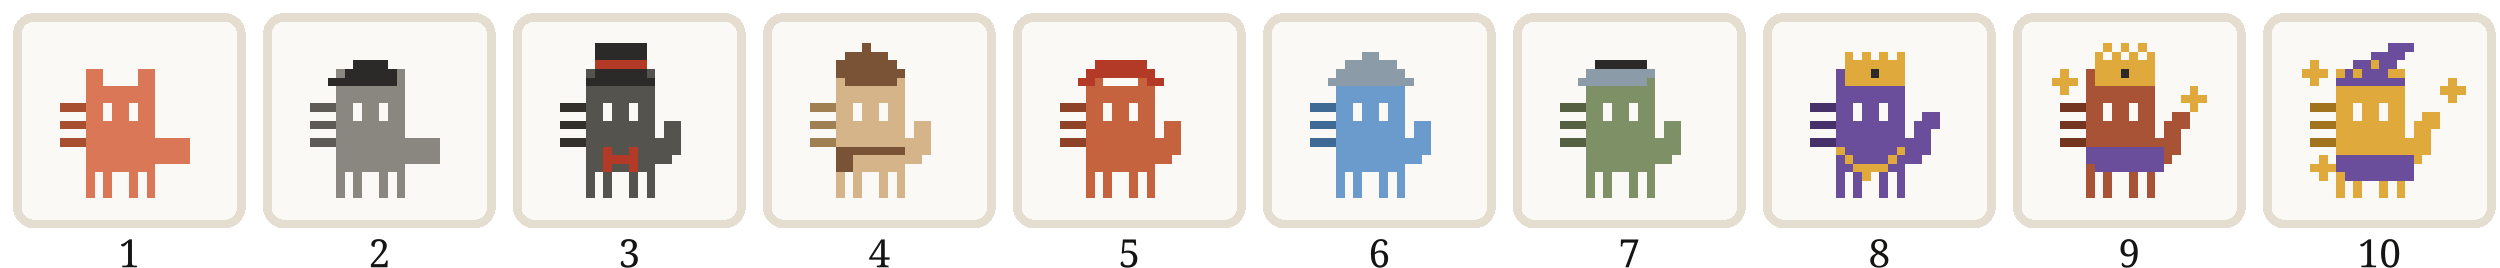
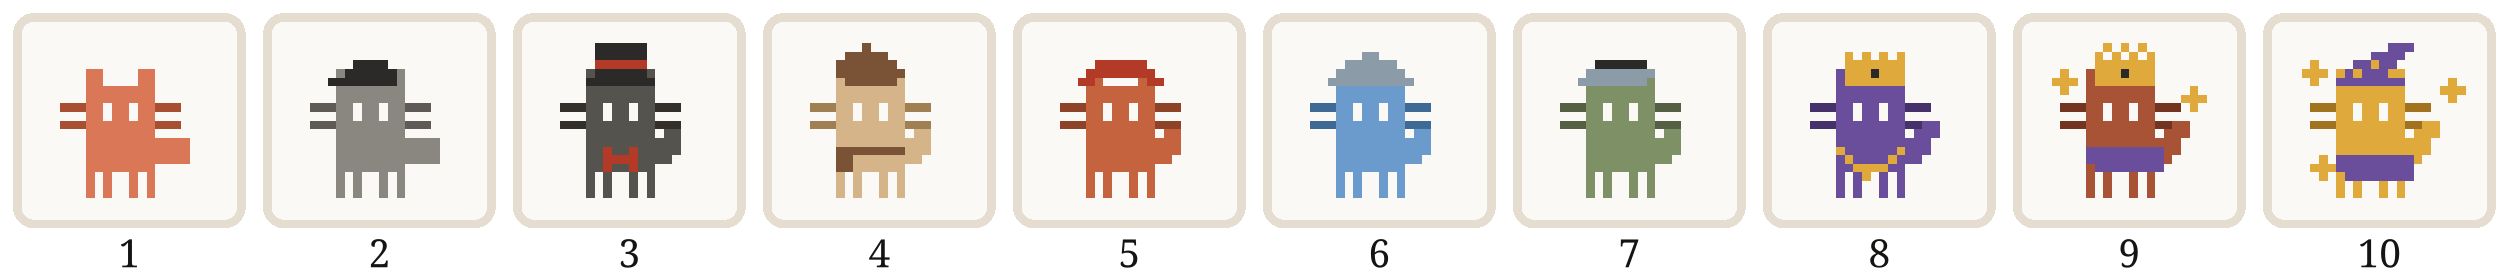
<svg xmlns="http://www.w3.org/2000/svg" viewBox="0 0 290 31" width="1740" height="186" shape-rendering="crispEdges" role="img" aria-label="Десять Claude-котов: Котёнок-стажёр, Кот-читатель, Кот-грепер, Кот-рефакторщик, Кот-дебагер, Кот-архитектор, Кот-ревьюер, Кот-оркестратор, Кот-опус, Квантовый кот">
  <g transform="translate(2 2)">
    <rect width="26" height="24" rx="2" fill="#FAF9F5" stroke="#E5DED0" />
    <g transform="translate(2 2)">
      <rect x="6" y="4" width="2" height="1" fill="#D97757" />
      <rect x="12" y="4" width="2" height="1" fill="#D97757" />
      <rect x="6" y="5" width="2" height="1" fill="#D97757" />
      <rect x="12" y="5" width="2" height="1" fill="#D97757" />
      <rect x="6" y="6" width="8" height="1" fill="#D97757" />
      <rect x="6" y="7" width="8" height="1" fill="#D97757" />
      <rect x="3" y="8" width="3" height="1" fill="#A84F32" />
      <rect x="6" y="8" width="2" height="1" fill="#D97757" />
      <rect x="8" y="8" width="1" height="1" fill="#FAF9F5" />
      <rect x="9" y="8" width="2" height="1" fill="#D97757" />
      <rect x="11" y="8" width="1" height="1" fill="#FAF9F5" />
      <rect x="12" y="8" width="2" height="1" fill="#D97757" />
+       <rect x="14" y="8" width="3" height="1" fill="#A84F32" />
      <rect x="6" y="9" width="2" height="1" fill="#D97757" />
      <rect x="8" y="9" width="1" height="1" fill="#FAF9F5" />
      <rect x="9" y="9" width="2" height="1" fill="#D97757" />
      <rect x="11" y="9" width="1" height="1" fill="#FAF9F5" />
      <rect x="12" y="9" width="2" height="1" fill="#D97757" />
      <rect x="3" y="10" width="3" height="1" fill="#A84F32" />
      <rect x="6" y="10" width="8" height="1" fill="#D97757" />
+       <rect x="14" y="10" width="3" height="1" fill="#A84F32" />
      <rect x="6" y="11" width="8" height="1" fill="#D97757" />
-       <rect x="3" y="12" width="3" height="1" fill="#A84F32" />
      <rect x="6" y="12" width="12" height="1" fill="#D97757" />
      <rect x="6" y="13" width="12" height="1" fill="#D97757" />
      <rect x="6" y="14" width="12" height="1" fill="#D97757" />
      <rect x="6" y="15" width="8" height="1" fill="#D97757" />
      <rect x="6" y="16" width="1" height="1" fill="#D97757" />
      <rect x="8" y="16" width="1" height="1" fill="#D97757" />
      <rect x="11" y="16" width="1" height="1" fill="#D97757" />
      <rect x="13" y="16" width="1" height="1" fill="#D97757" />
      <rect x="6" y="17" width="1" height="1" fill="#D97757" />
      <rect x="8" y="17" width="1" height="1" fill="#D97757" />
      <rect x="11" y="17" width="1" height="1" fill="#D97757" />
      <rect x="13" y="17" width="1" height="1" fill="#D97757" />
      <rect x="6" y="18" width="1" height="1" fill="#D97757" />
      <rect x="8" y="18" width="1" height="1" fill="#D97757" />
      <rect x="11" y="18" width="1" height="1" fill="#D97757" />
      <rect x="13" y="18" width="1" height="1" fill="#D97757" />
    </g>
    <text x="13" y="29" text-anchor="middle" font-family="Georgia, serif" font-size="4.5" fill="#141413">1</text>
  </g>
  <g transform="translate(31 2)">
    <rect width="26" height="24" rx="2" fill="#FAF9F5" stroke="#E5DED0" />
    <g transform="translate(2 2)">
      <rect x="8" y="3" width="4" height="1" fill="#2B2A28" />
      <rect x="6" y="4" width="1" height="1" fill="#8A8781" />
      <rect x="7" y="4" width="6" height="1" fill="#2B2A28" />
      <rect x="13" y="4" width="1" height="1" fill="#8A8781" />
      <rect x="5" y="5" width="8" height="1" fill="#2B2A28" />
      <rect x="13" y="5" width="1" height="1" fill="#8A8781" />
      <rect x="6" y="6" width="8" height="1" fill="#8A8781" />
      <rect x="6" y="7" width="8" height="1" fill="#8A8781" />
      <rect x="3" y="8" width="3" height="1" fill="#5E5B56" />
      <rect x="6" y="8" width="2" height="1" fill="#8A8781" />
      <rect x="8" y="8" width="1" height="1" fill="#FAF9F5" />
      <rect x="9" y="8" width="2" height="1" fill="#8A8781" />
      <rect x="11" y="8" width="1" height="1" fill="#FAF9F5" />
      <rect x="12" y="8" width="2" height="1" fill="#8A8781" />
+       <rect x="14" y="8" width="3" height="1" fill="#5E5B56" />
      <rect x="6" y="9" width="2" height="1" fill="#8A8781" />
      <rect x="8" y="9" width="1" height="1" fill="#FAF9F5" />
      <rect x="9" y="9" width="2" height="1" fill="#8A8781" />
      <rect x="11" y="9" width="1" height="1" fill="#FAF9F5" />
      <rect x="12" y="9" width="2" height="1" fill="#8A8781" />
      <rect x="3" y="10" width="3" height="1" fill="#5E5B56" />
      <rect x="6" y="10" width="8" height="1" fill="#8A8781" />
+       <rect x="14" y="10" width="3" height="1" fill="#5E5B56" />
      <rect x="6" y="11" width="8" height="1" fill="#8A8781" />
-       <rect x="3" y="12" width="3" height="1" fill="#5E5B56" />
      <rect x="6" y="12" width="12" height="1" fill="#8A8781" />
      <rect x="6" y="13" width="12" height="1" fill="#8A8781" />
      <rect x="6" y="14" width="12" height="1" fill="#8A8781" />
      <rect x="6" y="15" width="8" height="1" fill="#8A8781" />
      <rect x="6" y="16" width="1" height="1" fill="#8A8781" />
      <rect x="8" y="16" width="1" height="1" fill="#8A8781" />
      <rect x="11" y="16" width="1" height="1" fill="#8A8781" />
      <rect x="13" y="16" width="1" height="1" fill="#8A8781" />
      <rect x="6" y="17" width="1" height="1" fill="#8A8781" />
      <rect x="8" y="17" width="1" height="1" fill="#8A8781" />
      <rect x="11" y="17" width="1" height="1" fill="#8A8781" />
      <rect x="13" y="17" width="1" height="1" fill="#8A8781" />
      <rect x="6" y="18" width="1" height="1" fill="#8A8781" />
      <rect x="8" y="18" width="1" height="1" fill="#8A8781" />
      <rect x="11" y="18" width="1" height="1" fill="#8A8781" />
      <rect x="13" y="18" width="1" height="1" fill="#8A8781" />
    </g>
    <text x="13" y="29" text-anchor="middle" font-family="Georgia, serif" font-size="4.5" fill="#141413">2</text>
  </g>
  <g transform="translate(60 2)">
    <rect width="26" height="24" rx="2" fill="#FAF9F5" stroke="#E5DED0" />
    <g transform="translate(2 2)">
      <rect x="7" y="1" width="6" height="1" fill="#2B2A28" />
      <rect x="7" y="2" width="6" height="1" fill="#2B2A28" />
      <rect x="7" y="3" width="6" height="1" fill="#B23A26" />
      <rect x="6" y="4" width="1" height="1" fill="#55534E" />
      <rect x="7" y="4" width="6" height="1" fill="#2B2A28" />
      <rect x="13" y="4" width="1" height="1" fill="#55534E" />
      <rect x="6" y="5" width="8" height="1" fill="#2B2A28" />
      <rect x="6" y="6" width="8" height="1" fill="#55534E" />
      <rect x="6" y="7" width="8" height="1" fill="#55534E" />
      <rect x="3" y="8" width="3" height="1" fill="#332F2B" />
      <rect x="6" y="8" width="2" height="1" fill="#55534E" />
      <rect x="8" y="8" width="1" height="1" fill="#FAF9F5" />
      <rect x="9" y="8" width="2" height="1" fill="#55534E" />
      <rect x="11" y="8" width="1" height="1" fill="#FAF9F5" />
      <rect x="12" y="8" width="2" height="1" fill="#55534E" />
+       <rect x="14" y="8" width="3" height="1" fill="#332F2B" />
      <rect x="6" y="9" width="2" height="1" fill="#55534E" />
      <rect x="8" y="9" width="1" height="1" fill="#FAF9F5" />
      <rect x="9" y="9" width="2" height="1" fill="#55534E" />
      <rect x="11" y="9" width="1" height="1" fill="#FAF9F5" />
      <rect x="12" y="9" width="2" height="1" fill="#55534E" />
      <rect x="3" y="10" width="3" height="1" fill="#332F2B" />
      <rect x="6" y="10" width="8" height="1" fill="#55534E" />
-       <rect x="15" y="10" width="2" height="1" fill="#55534E" />
+       <rect x="14" y="10" width="3" height="1" fill="#332F2B" />
      <rect x="6" y="11" width="8" height="1" fill="#55534E" />
      <rect x="15" y="11" width="2" height="1" fill="#55534E" />
-       <rect x="3" y="12" width="3" height="1" fill="#332F2B" />
      <rect x="6" y="12" width="11" height="1" fill="#55534E" />
      <rect x="6" y="13" width="2" height="1" fill="#55534E" />
      <rect x="8" y="13" width="1" height="1" fill="#B23A26" />
      <rect x="9" y="13" width="2" height="1" fill="#55534E" />
      <rect x="11" y="13" width="1" height="1" fill="#B23A26" />
      <rect x="12" y="13" width="5" height="1" fill="#55534E" />
      <rect x="6" y="14" width="2" height="1" fill="#55534E" />
      <rect x="8" y="14" width="4" height="1" fill="#B23A26" />
      <rect x="12" y="14" width="4" height="1" fill="#55534E" />
      <rect x="6" y="15" width="2" height="1" fill="#55534E" />
      <rect x="8" y="15" width="1" height="1" fill="#B23A26" />
      <rect x="9" y="15" width="2" height="1" fill="#55534E" />
      <rect x="11" y="15" width="1" height="1" fill="#B23A26" />
      <rect x="12" y="15" width="2" height="1" fill="#55534E" />
      <rect x="6" y="16" width="1" height="1" fill="#55534E" />
      <rect x="8" y="16" width="1" height="1" fill="#55534E" />
      <rect x="11" y="16" width="1" height="1" fill="#55534E" />
      <rect x="13" y="16" width="1" height="1" fill="#55534E" />
      <rect x="6" y="17" width="1" height="1" fill="#55534E" />
      <rect x="8" y="17" width="1" height="1" fill="#55534E" />
      <rect x="11" y="17" width="1" height="1" fill="#55534E" />
      <rect x="13" y="17" width="1" height="1" fill="#55534E" />
      <rect x="6" y="18" width="1" height="1" fill="#55534E" />
      <rect x="8" y="18" width="1" height="1" fill="#55534E" />
      <rect x="11" y="18" width="1" height="1" fill="#55534E" />
      <rect x="13" y="18" width="1" height="1" fill="#55534E" />
    </g>
    <text x="13" y="29" text-anchor="middle" font-family="Georgia, serif" font-size="4.5" fill="#141413">3</text>
  </g>
  <g transform="translate(89 2)">
    <rect width="26" height="24" rx="2" fill="#FAF9F5" stroke="#E5DED0" />
    <g transform="translate(2 2)">
      <rect x="9" y="1" width="1" height="1" fill="#7A5236" />
      <rect x="7" y="2" width="5" height="1" fill="#7A5236" />
      <rect x="6" y="3" width="7" height="1" fill="#7A5236" />
      <rect x="6" y="4" width="8" height="1" fill="#7A5236" />
      <rect x="6" y="5" width="1" height="1" fill="#D6B489" />
      <rect x="7" y="5" width="6" height="1" fill="#7A5236" />
      <rect x="13" y="5" width="1" height="1" fill="#D6B489" />
      <rect x="6" y="6" width="8" height="1" fill="#D6B489" />
      <rect x="6" y="7" width="8" height="1" fill="#D6B489" />
      <rect x="3" y="8" width="3" height="1" fill="#A07F53" />
      <rect x="6" y="8" width="2" height="1" fill="#D6B489" />
      <rect x="8" y="8" width="1" height="1" fill="#FAF9F5" />
      <rect x="9" y="8" width="2" height="1" fill="#D6B489" />
      <rect x="11" y="8" width="1" height="1" fill="#FAF9F5" />
      <rect x="12" y="8" width="2" height="1" fill="#D6B489" />
+       <rect x="14" y="8" width="3" height="1" fill="#A07F53" />
      <rect x="6" y="9" width="2" height="1" fill="#D6B489" />
      <rect x="8" y="9" width="1" height="1" fill="#FAF9F5" />
      <rect x="9" y="9" width="2" height="1" fill="#D6B489" />
      <rect x="11" y="9" width="1" height="1" fill="#FAF9F5" />
      <rect x="12" y="9" width="2" height="1" fill="#D6B489" />
      <rect x="3" y="10" width="3" height="1" fill="#A07F53" />
      <rect x="6" y="10" width="8" height="1" fill="#D6B489" />
-       <rect x="15" y="10" width="2" height="1" fill="#D6B489" />
+       <rect x="14" y="10" width="3" height="1" fill="#A07F53" />
      <rect x="6" y="11" width="8" height="1" fill="#D6B489" />
      <rect x="15" y="11" width="2" height="1" fill="#D6B489" />
-       <rect x="3" y="12" width="3" height="1" fill="#A07F53" />
      <rect x="6" y="12" width="11" height="1" fill="#D6B489" />
      <rect x="6" y="13" width="8" height="1" fill="#7A5236" />
      <rect x="14" y="13" width="3" height="1" fill="#D6B489" />
      <rect x="6" y="14" width="2" height="1" fill="#7A5236" />
      <rect x="8" y="14" width="8" height="1" fill="#D6B489" />
      <rect x="6" y="15" width="2" height="1" fill="#7A5236" />
      <rect x="8" y="15" width="6" height="1" fill="#D6B489" />
      <rect x="6" y="16" width="1" height="1" fill="#D6B489" />
      <rect x="8" y="16" width="1" height="1" fill="#D6B489" />
      <rect x="11" y="16" width="1" height="1" fill="#D6B489" />
      <rect x="13" y="16" width="1" height="1" fill="#D6B489" />
      <rect x="6" y="17" width="1" height="1" fill="#D6B489" />
      <rect x="8" y="17" width="1" height="1" fill="#D6B489" />
      <rect x="11" y="17" width="1" height="1" fill="#D6B489" />
      <rect x="13" y="17" width="1" height="1" fill="#D6B489" />
      <rect x="6" y="18" width="1" height="1" fill="#D6B489" />
      <rect x="8" y="18" width="1" height="1" fill="#D6B489" />
      <rect x="11" y="18" width="1" height="1" fill="#D6B489" />
      <rect x="13" y="18" width="1" height="1" fill="#D6B489" />
    </g>
    <text x="13" y="29" text-anchor="middle" font-family="Georgia, serif" font-size="4.5" fill="#141413">4</text>
  </g>
  <g transform="translate(118 2)">
    <rect width="26" height="24" rx="2" fill="#FAF9F5" stroke="#E5DED0" />
    <g transform="translate(2 2)">
      <rect x="7" y="3" width="6" height="1" fill="#B23A26" />
      <rect x="6" y="4" width="8" height="1" fill="#B23A26" />
      <rect x="5" y="5" width="2" height="1" fill="#B23A26" />
      <rect x="7" y="5" width="1" height="1" fill="#C4633E" />
      <rect x="12" y="5" width="1" height="1" fill="#C4633E" />
      <rect x="13" y="5" width="2" height="1" fill="#B23A26" />
      <rect x="6" y="6" width="8" height="1" fill="#C4633E" />
      <rect x="6" y="7" width="8" height="1" fill="#C4633E" />
      <rect x="3" y="8" width="3" height="1" fill="#8E4227" />
      <rect x="6" y="8" width="2" height="1" fill="#C4633E" />
      <rect x="8" y="8" width="1" height="1" fill="#FAF9F5" />
      <rect x="9" y="8" width="2" height="1" fill="#C4633E" />
      <rect x="11" y="8" width="1" height="1" fill="#FAF9F5" />
      <rect x="12" y="8" width="2" height="1" fill="#C4633E" />
+       <rect x="14" y="8" width="3" height="1" fill="#8E4227" />
      <rect x="6" y="9" width="2" height="1" fill="#C4633E" />
      <rect x="8" y="9" width="1" height="1" fill="#FAF9F5" />
      <rect x="9" y="9" width="2" height="1" fill="#C4633E" />
      <rect x="11" y="9" width="1" height="1" fill="#FAF9F5" />
      <rect x="12" y="9" width="2" height="1" fill="#C4633E" />
      <rect x="3" y="10" width="3" height="1" fill="#8E4227" />
      <rect x="6" y="10" width="8" height="1" fill="#C4633E" />
-       <rect x="15" y="10" width="2" height="1" fill="#C4633E" />
+       <rect x="14" y="10" width="3" height="1" fill="#8E4227" />
      <rect x="6" y="11" width="8" height="1" fill="#C4633E" />
      <rect x="15" y="11" width="2" height="1" fill="#C4633E" />
-       <rect x="3" y="12" width="3" height="1" fill="#8E4227" />
      <rect x="6" y="12" width="11" height="1" fill="#C4633E" />
      <rect x="6" y="13" width="11" height="1" fill="#C4633E" />
      <rect x="6" y="14" width="10" height="1" fill="#C4633E" />
      <rect x="6" y="15" width="8" height="1" fill="#C4633E" />
      <rect x="6" y="16" width="1" height="1" fill="#C4633E" />
      <rect x="8" y="16" width="1" height="1" fill="#C4633E" />
      <rect x="11" y="16" width="1" height="1" fill="#C4633E" />
      <rect x="13" y="16" width="1" height="1" fill="#C4633E" />
      <rect x="6" y="17" width="1" height="1" fill="#C4633E" />
      <rect x="8" y="17" width="1" height="1" fill="#C4633E" />
      <rect x="11" y="17" width="1" height="1" fill="#C4633E" />
      <rect x="13" y="17" width="1" height="1" fill="#C4633E" />
      <rect x="6" y="18" width="1" height="1" fill="#C4633E" />
      <rect x="8" y="18" width="1" height="1" fill="#C4633E" />
      <rect x="11" y="18" width="1" height="1" fill="#C4633E" />
      <rect x="13" y="18" width="1" height="1" fill="#C4633E" />
    </g>
    <text x="13" y="29" text-anchor="middle" font-family="Georgia, serif" font-size="4.5" fill="#141413">5</text>
  </g>
  <g transform="translate(147 2)">
    <rect width="26" height="24" rx="2" fill="#FAF9F5" stroke="#E5DED0" />
    <g transform="translate(2 2)">
      <rect x="9" y="2" width="2" height="1" fill="#8C9BA8" />
      <rect x="7" y="3" width="6" height="1" fill="#8C9BA8" />
      <rect x="6" y="4" width="8" height="1" fill="#8C9BA8" />
      <rect x="5" y="5" width="10" height="1" fill="#8C9BA8" />
      <rect x="6" y="6" width="8" height="1" fill="#6A9BCC" />
      <rect x="6" y="7" width="8" height="1" fill="#6A9BCC" />
      <rect x="3" y="8" width="3" height="1" fill="#3F6A96" />
      <rect x="6" y="8" width="2" height="1" fill="#6A9BCC" />
      <rect x="8" y="8" width="1" height="1" fill="#FAF9F5" />
      <rect x="9" y="8" width="2" height="1" fill="#6A9BCC" />
      <rect x="11" y="8" width="1" height="1" fill="#FAF9F5" />
      <rect x="12" y="8" width="2" height="1" fill="#6A9BCC" />
+       <rect x="14" y="8" width="3" height="1" fill="#3F6A96" />
      <rect x="6" y="9" width="2" height="1" fill="#6A9BCC" />
      <rect x="8" y="9" width="1" height="1" fill="#FAF9F5" />
      <rect x="9" y="9" width="2" height="1" fill="#6A9BCC" />
      <rect x="11" y="9" width="1" height="1" fill="#FAF9F5" />
      <rect x="12" y="9" width="2" height="1" fill="#6A9BCC" />
      <rect x="3" y="10" width="3" height="1" fill="#3F6A96" />
      <rect x="6" y="10" width="8" height="1" fill="#6A9BCC" />
-       <rect x="15" y="10" width="2" height="1" fill="#6A9BCC" />
+       <rect x="14" y="10" width="3" height="1" fill="#3F6A96" />
      <rect x="6" y="11" width="8" height="1" fill="#6A9BCC" />
      <rect x="15" y="11" width="2" height="1" fill="#6A9BCC" />
-       <rect x="3" y="12" width="3" height="1" fill="#3F6A96" />
      <rect x="6" y="12" width="11" height="1" fill="#6A9BCC" />
      <rect x="6" y="13" width="11" height="1" fill="#6A9BCC" />
      <rect x="6" y="14" width="10" height="1" fill="#6A9BCC" />
      <rect x="6" y="15" width="8" height="1" fill="#6A9BCC" />
      <rect x="6" y="16" width="1" height="1" fill="#6A9BCC" />
      <rect x="8" y="16" width="1" height="1" fill="#6A9BCC" />
      <rect x="11" y="16" width="1" height="1" fill="#6A9BCC" />
      <rect x="13" y="16" width="1" height="1" fill="#6A9BCC" />
      <rect x="6" y="17" width="1" height="1" fill="#6A9BCC" />
      <rect x="8" y="17" width="1" height="1" fill="#6A9BCC" />
      <rect x="11" y="17" width="1" height="1" fill="#6A9BCC" />
      <rect x="13" y="17" width="1" height="1" fill="#6A9BCC" />
      <rect x="6" y="18" width="1" height="1" fill="#6A9BCC" />
      <rect x="8" y="18" width="1" height="1" fill="#6A9BCC" />
      <rect x="11" y="18" width="1" height="1" fill="#6A9BCC" />
      <rect x="13" y="18" width="1" height="1" fill="#6A9BCC" />
    </g>
    <text x="13" y="29" text-anchor="middle" font-family="Georgia, serif" font-size="4.5" fill="#141413">6</text>
  </g>
  <g transform="translate(176 2)">
    <rect width="26" height="24" rx="2" fill="#FAF9F5" stroke="#E5DED0" />
    <g transform="translate(2 2)">
      <rect x="7" y="3" width="6" height="1" fill="#2B2A28" />
      <rect x="6" y="4" width="8" height="1" fill="#8C9BA8" />
      <rect x="5" y="5" width="8" height="1" fill="#8C9BA8" />
      <rect x="13" y="5" width="1" height="1" fill="#7E9166" />
      <rect x="6" y="6" width="8" height="1" fill="#7E9166" />
      <rect x="6" y="7" width="8" height="1" fill="#7E9166" />
      <rect x="3" y="8" width="3" height="1" fill="#556042" />
      <rect x="6" y="8" width="2" height="1" fill="#7E9166" />
      <rect x="8" y="8" width="1" height="1" fill="#FAF9F5" />
      <rect x="9" y="8" width="2" height="1" fill="#7E9166" />
      <rect x="11" y="8" width="1" height="1" fill="#FAF9F5" />
      <rect x="12" y="8" width="2" height="1" fill="#7E9166" />
+       <rect x="14" y="8" width="3" height="1" fill="#556042" />
      <rect x="6" y="9" width="2" height="1" fill="#7E9166" />
      <rect x="8" y="9" width="1" height="1" fill="#FAF9F5" />
      <rect x="9" y="9" width="2" height="1" fill="#7E9166" />
      <rect x="11" y="9" width="1" height="1" fill="#FAF9F5" />
      <rect x="12" y="9" width="2" height="1" fill="#7E9166" />
      <rect x="3" y="10" width="3" height="1" fill="#556042" />
      <rect x="6" y="10" width="8" height="1" fill="#7E9166" />
-       <rect x="15" y="10" width="2" height="1" fill="#7E9166" />
+       <rect x="14" y="10" width="3" height="1" fill="#556042" />
      <rect x="6" y="11" width="8" height="1" fill="#7E9166" />
      <rect x="15" y="11" width="2" height="1" fill="#7E9166" />
-       <rect x="3" y="12" width="3" height="1" fill="#556042" />
      <rect x="6" y="12" width="11" height="1" fill="#7E9166" />
      <rect x="6" y="13" width="11" height="1" fill="#7E9166" />
      <rect x="6" y="14" width="10" height="1" fill="#7E9166" />
      <rect x="6" y="15" width="8" height="1" fill="#7E9166" />
      <rect x="6" y="16" width="1" height="1" fill="#7E9166" />
      <rect x="8" y="16" width="1" height="1" fill="#7E9166" />
      <rect x="11" y="16" width="1" height="1" fill="#7E9166" />
      <rect x="13" y="16" width="1" height="1" fill="#7E9166" />
      <rect x="6" y="17" width="1" height="1" fill="#7E9166" />
      <rect x="8" y="17" width="1" height="1" fill="#7E9166" />
      <rect x="11" y="17" width="1" height="1" fill="#7E9166" />
      <rect x="13" y="17" width="1" height="1" fill="#7E9166" />
      <rect x="6" y="18" width="1" height="1" fill="#7E9166" />
      <rect x="8" y="18" width="1" height="1" fill="#7E9166" />
      <rect x="11" y="18" width="1" height="1" fill="#7E9166" />
      <rect x="13" y="18" width="1" height="1" fill="#7E9166" />
    </g>
    <text x="13" y="29" text-anchor="middle" font-family="Georgia, serif" font-size="4.5" fill="#141413">7</text>
  </g>
  <g transform="translate(205 2)">
    <rect width="26" height="24" rx="2" fill="#FAF9F5" stroke="#E5DED0" />
    <g transform="translate(2 2)">
      <rect x="7" y="2" width="1" height="1" fill="#E0A93B" />
      <rect x="9" y="2" width="1" height="1" fill="#E0A93B" />
      <rect x="11" y="2" width="1" height="1" fill="#E0A93B" />
      <rect x="13" y="2" width="1" height="1" fill="#E0A93B" />
      <rect x="7" y="3" width="7" height="1" fill="#E0A93B" />
      <rect x="6" y="4" width="1" height="1" fill="#6B4E9B" />
      <rect x="7" y="4" width="3" height="1" fill="#E0A93B" />
      <rect x="10" y="4" width="1" height="1" fill="#2B2A28" />
      <rect x="11" y="4" width="3" height="1" fill="#E0A93B" />
      <rect x="6" y="5" width="1" height="1" fill="#6B4E9B" />
      <rect x="7" y="5" width="7" height="1" fill="#E0A93B" />
      <rect x="6" y="6" width="8" height="1" fill="#6B4E9B" />
      <rect x="6" y="7" width="8" height="1" fill="#6B4E9B" />
      <rect x="3" y="8" width="3" height="1" fill="#46316B" />
      <rect x="6" y="8" width="2" height="1" fill="#6B4E9B" />
      <rect x="8" y="8" width="1" height="1" fill="#FAF9F5" />
      <rect x="9" y="8" width="2" height="1" fill="#6B4E9B" />
      <rect x="11" y="8" width="1" height="1" fill="#FAF9F5" />
      <rect x="12" y="8" width="2" height="1" fill="#6B4E9B" />
+       <rect x="14" y="8" width="3" height="1" fill="#46316B" />
      <rect x="6" y="9" width="2" height="1" fill="#6B4E9B" />
      <rect x="8" y="9" width="1" height="1" fill="#FAF9F5" />
      <rect x="9" y="9" width="2" height="1" fill="#6B4E9B" />
      <rect x="11" y="9" width="1" height="1" fill="#FAF9F5" />
      <rect x="12" y="9" width="2" height="1" fill="#6B4E9B" />
-       <rect x="16" y="9" width="2" height="1" fill="#6B4E9B" />
      <rect x="3" y="10" width="3" height="1" fill="#46316B" />
      <rect x="6" y="10" width="8" height="1" fill="#6B4E9B" />
-       <rect x="15" y="10" width="3" height="1" fill="#6B4E9B" />
+       <rect x="14" y="10" width="2" height="1" fill="#46316B" />
+       <rect x="16" y="10" width="2" height="1" fill="#6B4E9B" />
      <rect x="6" y="11" width="8" height="1" fill="#6B4E9B" />
-       <rect x="15" y="11" width="2" height="1" fill="#6B4E9B" />
-       <rect x="3" y="12" width="3" height="1" fill="#46316B" />
+       <rect x="15" y="11" width="3" height="1" fill="#6B4E9B" />
      <rect x="6" y="12" width="11" height="1" fill="#6B4E9B" />
      <rect x="6" y="13" width="1" height="1" fill="#E0A93B" />
      <rect x="7" y="13" width="6" height="1" fill="#6B4E9B" />
      <rect x="13" y="13" width="1" height="1" fill="#E0A93B" />
      <rect x="14" y="13" width="3" height="1" fill="#6B4E9B" />
      <rect x="6" y="14" width="1" height="1" fill="#6B4E9B" />
      <rect x="7" y="14" width="1" height="1" fill="#E0A93B" />
      <rect x="8" y="14" width="4" height="1" fill="#6B4E9B" />
      <rect x="12" y="14" width="1" height="1" fill="#E0A93B" />
      <rect x="13" y="14" width="3" height="1" fill="#6B4E9B" />
      <rect x="6" y="15" width="2" height="1" fill="#6B4E9B" />
      <rect x="8" y="15" width="4" height="1" fill="#E0A93B" />
      <rect x="12" y="15" width="2" height="1" fill="#6B4E9B" />
      <rect x="6" y="16" width="1" height="1" fill="#6B4E9B" />
      <rect x="8" y="16" width="1" height="1" fill="#6B4E9B" />
      <rect x="9" y="16" width="1" height="1" fill="#E0A93B" />
      <rect x="11" y="16" width="1" height="1" fill="#6B4E9B" />
      <rect x="13" y="16" width="1" height="1" fill="#6B4E9B" />
      <rect x="6" y="17" width="1" height="1" fill="#6B4E9B" />
      <rect x="8" y="17" width="1" height="1" fill="#6B4E9B" />
      <rect x="11" y="17" width="1" height="1" fill="#6B4E9B" />
      <rect x="13" y="17" width="1" height="1" fill="#6B4E9B" />
      <rect x="6" y="18" width="1" height="1" fill="#6B4E9B" />
      <rect x="8" y="18" width="1" height="1" fill="#6B4E9B" />
      <rect x="11" y="18" width="1" height="1" fill="#6B4E9B" />
      <rect x="13" y="18" width="1" height="1" fill="#6B4E9B" />
    </g>
    <text x="13" y="29" text-anchor="middle" font-family="Georgia, serif" font-size="4.5" fill="#141413">8</text>
  </g>
  <g transform="translate(234 2)">
    <rect width="26" height="24" rx="2" fill="#FAF9F5" stroke="#E5DED0" />
    <g transform="translate(2 2)">
      <rect x="8" y="1" width="1" height="1" fill="#E0A93B" />
      <rect x="10" y="1" width="1" height="1" fill="#E0A93B" />
      <rect x="12" y="1" width="1" height="1" fill="#E0A93B" />
      <rect x="7" y="2" width="1" height="1" fill="#E0A93B" />
      <rect x="9" y="2" width="1" height="1" fill="#E0A93B" />
      <rect x="11" y="2" width="1" height="1" fill="#E0A93B" />
      <rect x="13" y="2" width="1" height="1" fill="#E0A93B" />
      <rect x="7" y="3" width="7" height="1" fill="#E0A93B" />
      <rect x="3" y="4" width="1" height="1" fill="#E0A93B" />
      <rect x="6" y="4" width="1" height="1" fill="#A85236" />
      <rect x="7" y="4" width="3" height="1" fill="#E0A93B" />
      <rect x="10" y="4" width="1" height="1" fill="#2B2A28" />
      <rect x="11" y="4" width="3" height="1" fill="#E0A93B" />
      <rect x="2" y="5" width="3" height="1" fill="#E0A93B" />
      <rect x="6" y="5" width="1" height="1" fill="#A85236" />
      <rect x="7" y="5" width="7" height="1" fill="#E0A93B" />
      <rect x="3" y="6" width="1" height="1" fill="#E0A93B" />
      <rect x="6" y="6" width="8" height="1" fill="#A85236" />
      <rect x="18" y="6" width="1" height="1" fill="#E0A93B" />
      <rect x="6" y="7" width="8" height="1" fill="#A85236" />
      <rect x="17" y="7" width="3" height="1" fill="#E0A93B" />
      <rect x="3" y="8" width="3" height="1" fill="#743520" />
      <rect x="6" y="8" width="2" height="1" fill="#A85236" />
      <rect x="8" y="8" width="1" height="1" fill="#FAF9F5" />
      <rect x="9" y="8" width="2" height="1" fill="#A85236" />
      <rect x="11" y="8" width="1" height="1" fill="#FAF9F5" />
      <rect x="12" y="8" width="2" height="1" fill="#A85236" />
+       <rect x="14" y="8" width="3" height="1" fill="#743520" />
      <rect x="18" y="8" width="1" height="1" fill="#E0A93B" />
      <rect x="6" y="9" width="2" height="1" fill="#A85236" />
      <rect x="8" y="9" width="1" height="1" fill="#FAF9F5" />
      <rect x="9" y="9" width="2" height="1" fill="#A85236" />
      <rect x="11" y="9" width="1" height="1" fill="#FAF9F5" />
      <rect x="12" y="9" width="2" height="1" fill="#A85236" />
-       <rect x="16" y="9" width="2" height="1" fill="#A85236" />
      <rect x="3" y="10" width="3" height="1" fill="#743520" />
      <rect x="6" y="10" width="8" height="1" fill="#A85236" />
-       <rect x="15" y="10" width="3" height="1" fill="#A85236" />
+       <rect x="14" y="10" width="2" height="1" fill="#743520" />
+       <rect x="16" y="10" width="2" height="1" fill="#A85236" />
      <rect x="6" y="11" width="8" height="1" fill="#A85236" />
-       <rect x="15" y="11" width="2" height="1" fill="#A85236" />
-       <rect x="3" y="12" width="3" height="1" fill="#743520" />
+       <rect x="15" y="11" width="3" height="1" fill="#A85236" />
      <rect x="6" y="12" width="11" height="1" fill="#A85236" />
      <rect x="6" y="13" width="9" height="1" fill="#6B4E9B" />
      <rect x="15" y="13" width="2" height="1" fill="#A85236" />
      <rect x="6" y="14" width="9" height="1" fill="#6B4E9B" />
      <rect x="15" y="14" width="1" height="1" fill="#A85236" />
      <rect x="6" y="15" width="1" height="1" fill="#A85236" />
      <rect x="7" y="15" width="8" height="1" fill="#6B4E9B" />
      <rect x="6" y="16" width="1" height="1" fill="#A85236" />
      <rect x="8" y="16" width="1" height="1" fill="#A85236" />
      <rect x="11" y="16" width="1" height="1" fill="#A85236" />
      <rect x="13" y="16" width="1" height="1" fill="#A85236" />
      <rect x="6" y="17" width="1" height="1" fill="#A85236" />
      <rect x="8" y="17" width="1" height="1" fill="#A85236" />
      <rect x="11" y="17" width="1" height="1" fill="#A85236" />
      <rect x="13" y="17" width="1" height="1" fill="#A85236" />
      <rect x="6" y="18" width="1" height="1" fill="#A85236" />
      <rect x="8" y="18" width="1" height="1" fill="#A85236" />
      <rect x="11" y="18" width="1" height="1" fill="#A85236" />
      <rect x="13" y="18" width="1" height="1" fill="#A85236" />
    </g>
    <text x="13" y="29" text-anchor="middle" font-family="Georgia, serif" font-size="4.5" fill="#141413">9</text>
  </g>
  <g transform="translate(263 2)">
    <rect width="26" height="24" rx="2" fill="#FAF9F5" stroke="#E5DED0" />
    <g transform="translate(2 2)">
      <rect x="12" y="1" width="3" height="1" fill="#6B4E9B" />
      <rect x="10" y="2" width="4" height="1" fill="#6B4E9B" />
      <rect x="3" y="3" width="1" height="1" fill="#E0A93B" />
      <rect x="8" y="3" width="2" height="1" fill="#6B4E9B" />
      <rect x="10" y="3" width="1" height="1" fill="#E0A93B" />
      <rect x="11" y="3" width="2" height="1" fill="#6B4E9B" />
      <rect x="2" y="4" width="3" height="1" fill="#E0A93B" />
      <rect x="6" y="4" width="1" height="1" fill="#E0A93B" />
      <rect x="7" y="4" width="1" height="1" fill="#6B4E9B" />
      <rect x="8" y="4" width="1" height="1" fill="#E0A93B" />
      <rect x="9" y="4" width="3" height="1" fill="#6B4E9B" />
      <rect x="12" y="4" width="2" height="1" fill="#E0A93B" />
      <rect x="3" y="5" width="1" height="1" fill="#E0A93B" />
      <rect x="6" y="5" width="8" height="1" fill="#6B4E9B" />
      <rect x="19" y="5" width="1" height="1" fill="#E0A93B" />
      <rect x="6" y="6" width="8" height="1" fill="#E0A93B" />
      <rect x="18" y="6" width="3" height="1" fill="#E0A93B" />
      <rect x="6" y="7" width="8" height="1" fill="#E0A93B" />
      <rect x="19" y="7" width="1" height="1" fill="#E0A93B" />
      <rect x="3" y="8" width="3" height="1" fill="#A2731F" />
      <rect x="6" y="8" width="2" height="1" fill="#E0A93B" />
      <rect x="8" y="8" width="1" height="1" fill="#FAF9F5" />
      <rect x="9" y="8" width="2" height="1" fill="#E0A93B" />
      <rect x="11" y="8" width="1" height="1" fill="#FAF9F5" />
      <rect x="12" y="8" width="2" height="1" fill="#E0A93B" />
+       <rect x="14" y="8" width="3" height="1" fill="#A2731F" />
      <rect x="6" y="9" width="2" height="1" fill="#E0A93B" />
      <rect x="8" y="9" width="1" height="1" fill="#FAF9F5" />
      <rect x="9" y="9" width="2" height="1" fill="#E0A93B" />
      <rect x="11" y="9" width="1" height="1" fill="#FAF9F5" />
      <rect x="12" y="9" width="2" height="1" fill="#E0A93B" />
-       <rect x="16" y="9" width="2" height="1" fill="#E0A93B" />
      <rect x="3" y="10" width="3" height="1" fill="#A2731F" />
      <rect x="6" y="10" width="8" height="1" fill="#E0A93B" />
-       <rect x="15" y="10" width="3" height="1" fill="#E0A93B" />
+       <rect x="14" y="10" width="2" height="1" fill="#A2731F" />
+       <rect x="16" y="10" width="2" height="1" fill="#E0A93B" />
      <rect x="6" y="11" width="8" height="1" fill="#E0A93B" />
-       <rect x="15" y="11" width="2" height="1" fill="#E0A93B" />
-       <rect x="3" y="12" width="3" height="1" fill="#A2731F" />
+       <rect x="15" y="11" width="3" height="1" fill="#E0A93B" />
      <rect x="6" y="12" width="11" height="1" fill="#E0A93B" />
      <rect x="6" y="13" width="2" height="1" fill="#E0A93B" />
      <rect x="8" y="13" width="4" height="1" fill="#E0A93B" />
      <rect x="12" y="13" width="5" height="1" fill="#E0A93B" />
      <rect x="4" y="14" width="1" height="1" fill="#E0A93B" />
      <rect x="6" y="14" width="9" height="1" fill="#6B4E9B" />
      <rect x="15" y="14" width="1" height="1" fill="#E0A93B" />
      <rect x="3" y="15" width="3" height="1" fill="#E0A93B" />
      <rect x="6" y="15" width="9" height="1" fill="#6B4E9B" />
      <rect x="4" y="16" width="1" height="1" fill="#E0A93B" />
      <rect x="6" y="16" width="1" height="1" fill="#E0A93B" />
      <rect x="7" y="16" width="8" height="1" fill="#6B4E9B" />
      <rect x="6" y="17" width="1" height="1" fill="#E0A93B" />
      <rect x="8" y="17" width="1" height="1" fill="#E0A93B" />
      <rect x="11" y="17" width="1" height="1" fill="#E0A93B" />
      <rect x="13" y="17" width="1" height="1" fill="#E0A93B" />
      <rect x="6" y="18" width="1" height="1" fill="#E0A93B" />
      <rect x="8" y="18" width="1" height="1" fill="#E0A93B" />
      <rect x="11" y="18" width="1" height="1" fill="#E0A93B" />
      <rect x="13" y="18" width="1" height="1" fill="#E0A93B" />
    </g>
    <text x="13" y="29" text-anchor="middle" font-family="Georgia, serif" font-size="4.5" fill="#141413">10</text>
  </g>
</svg>
